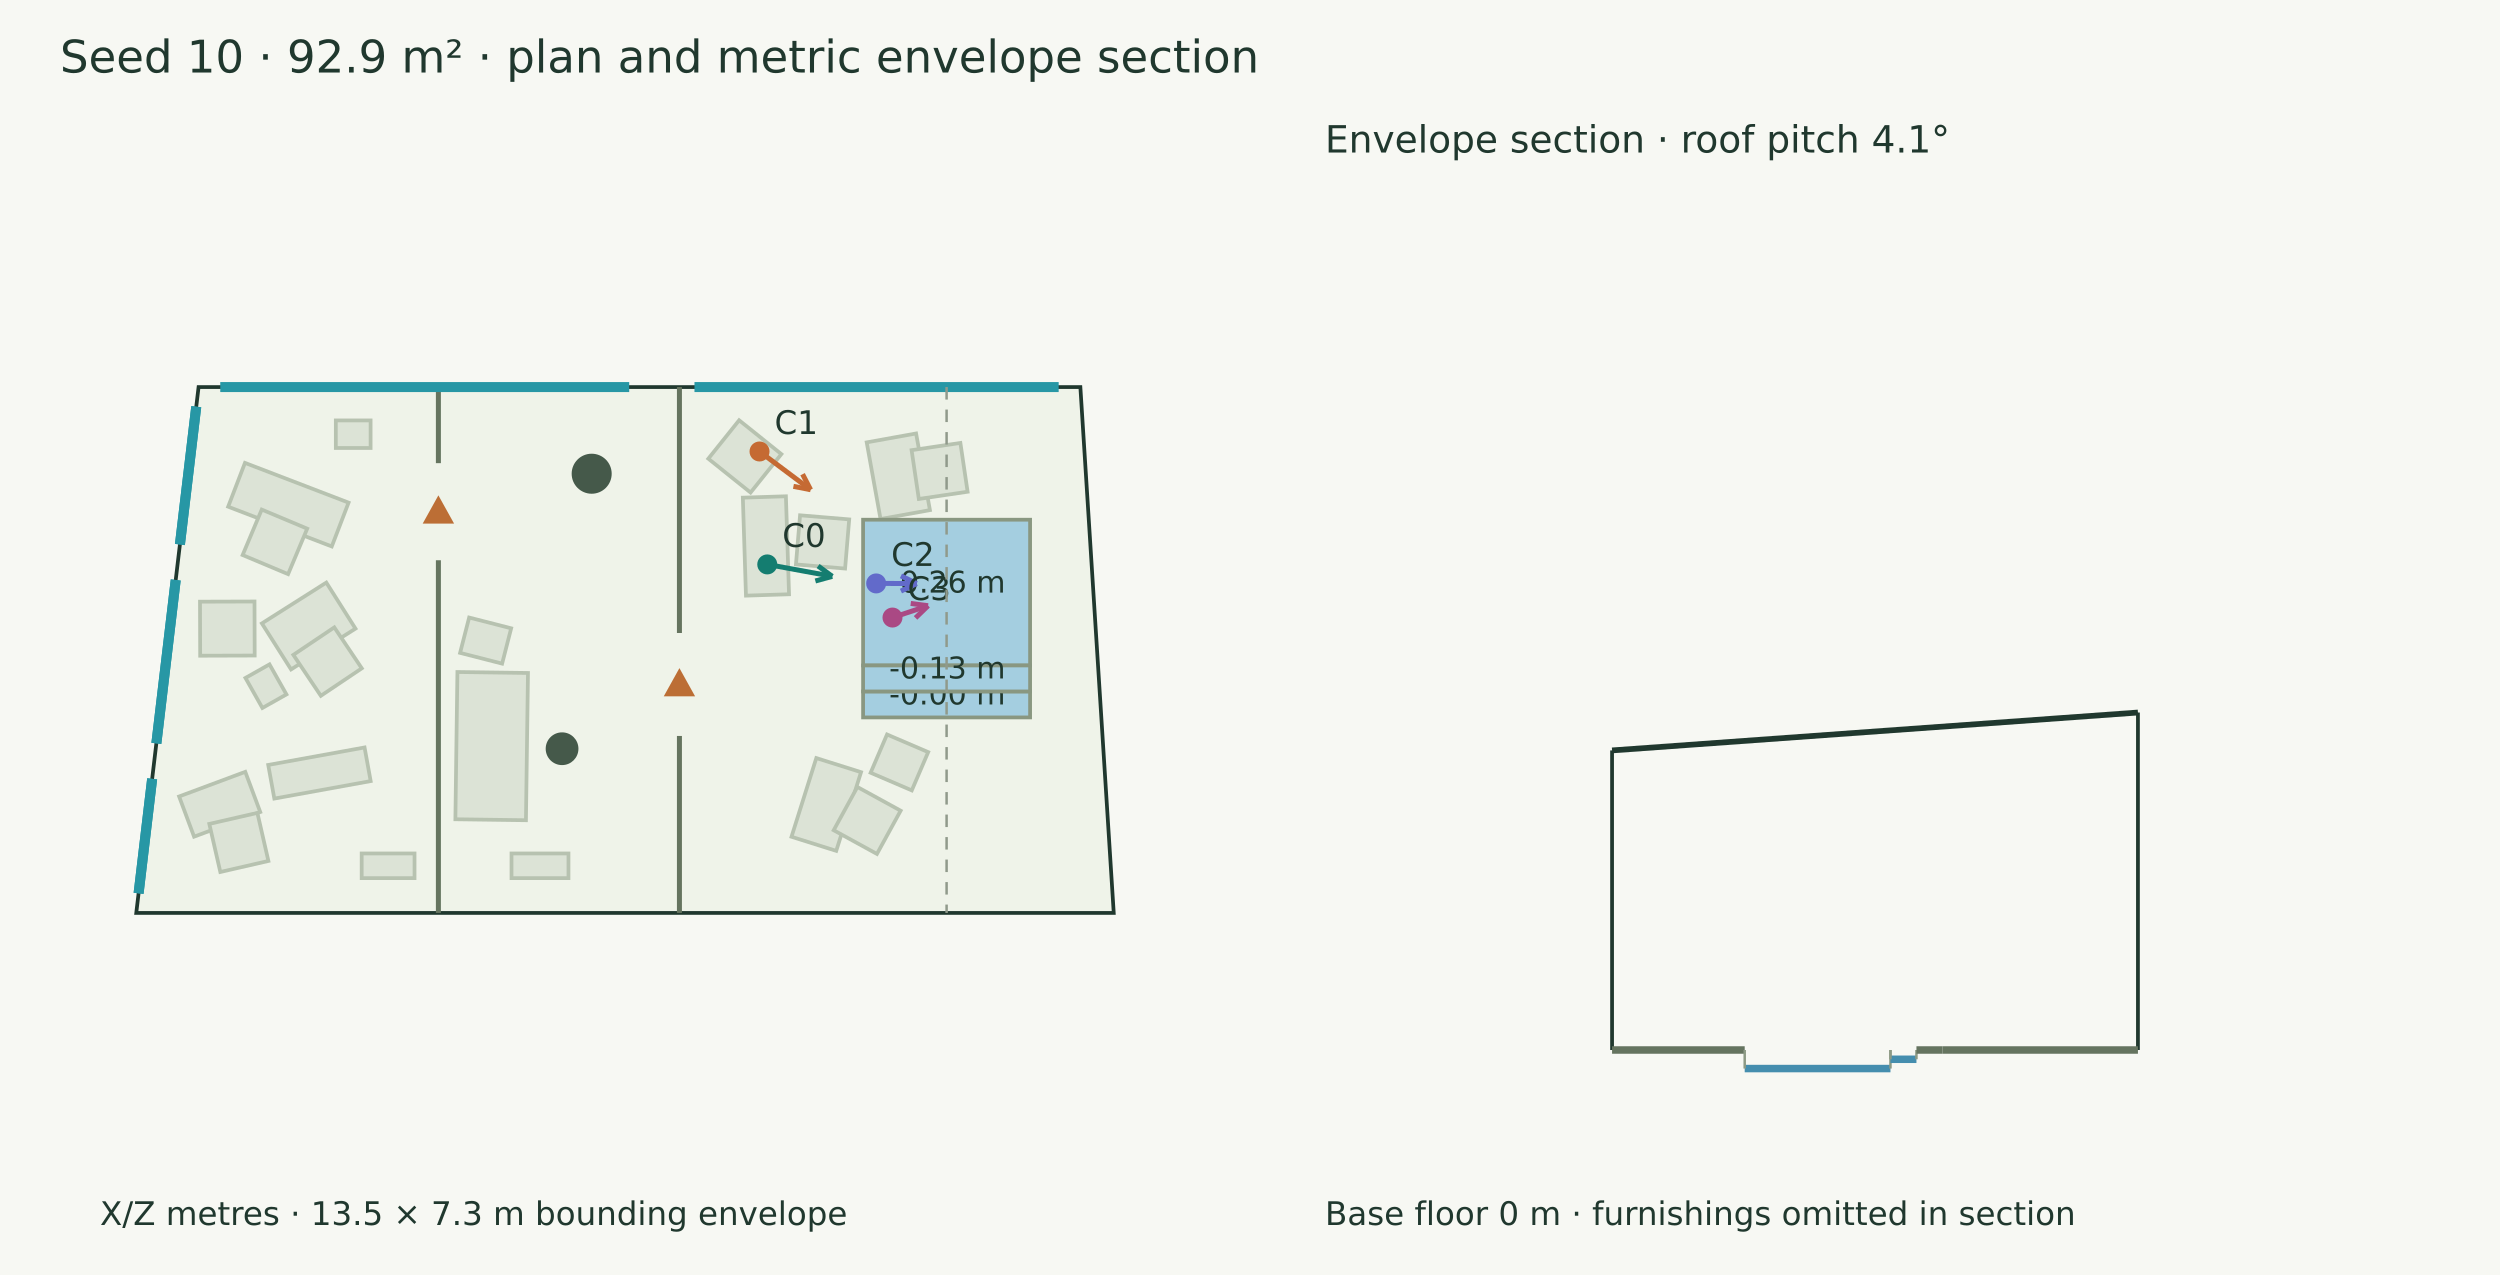
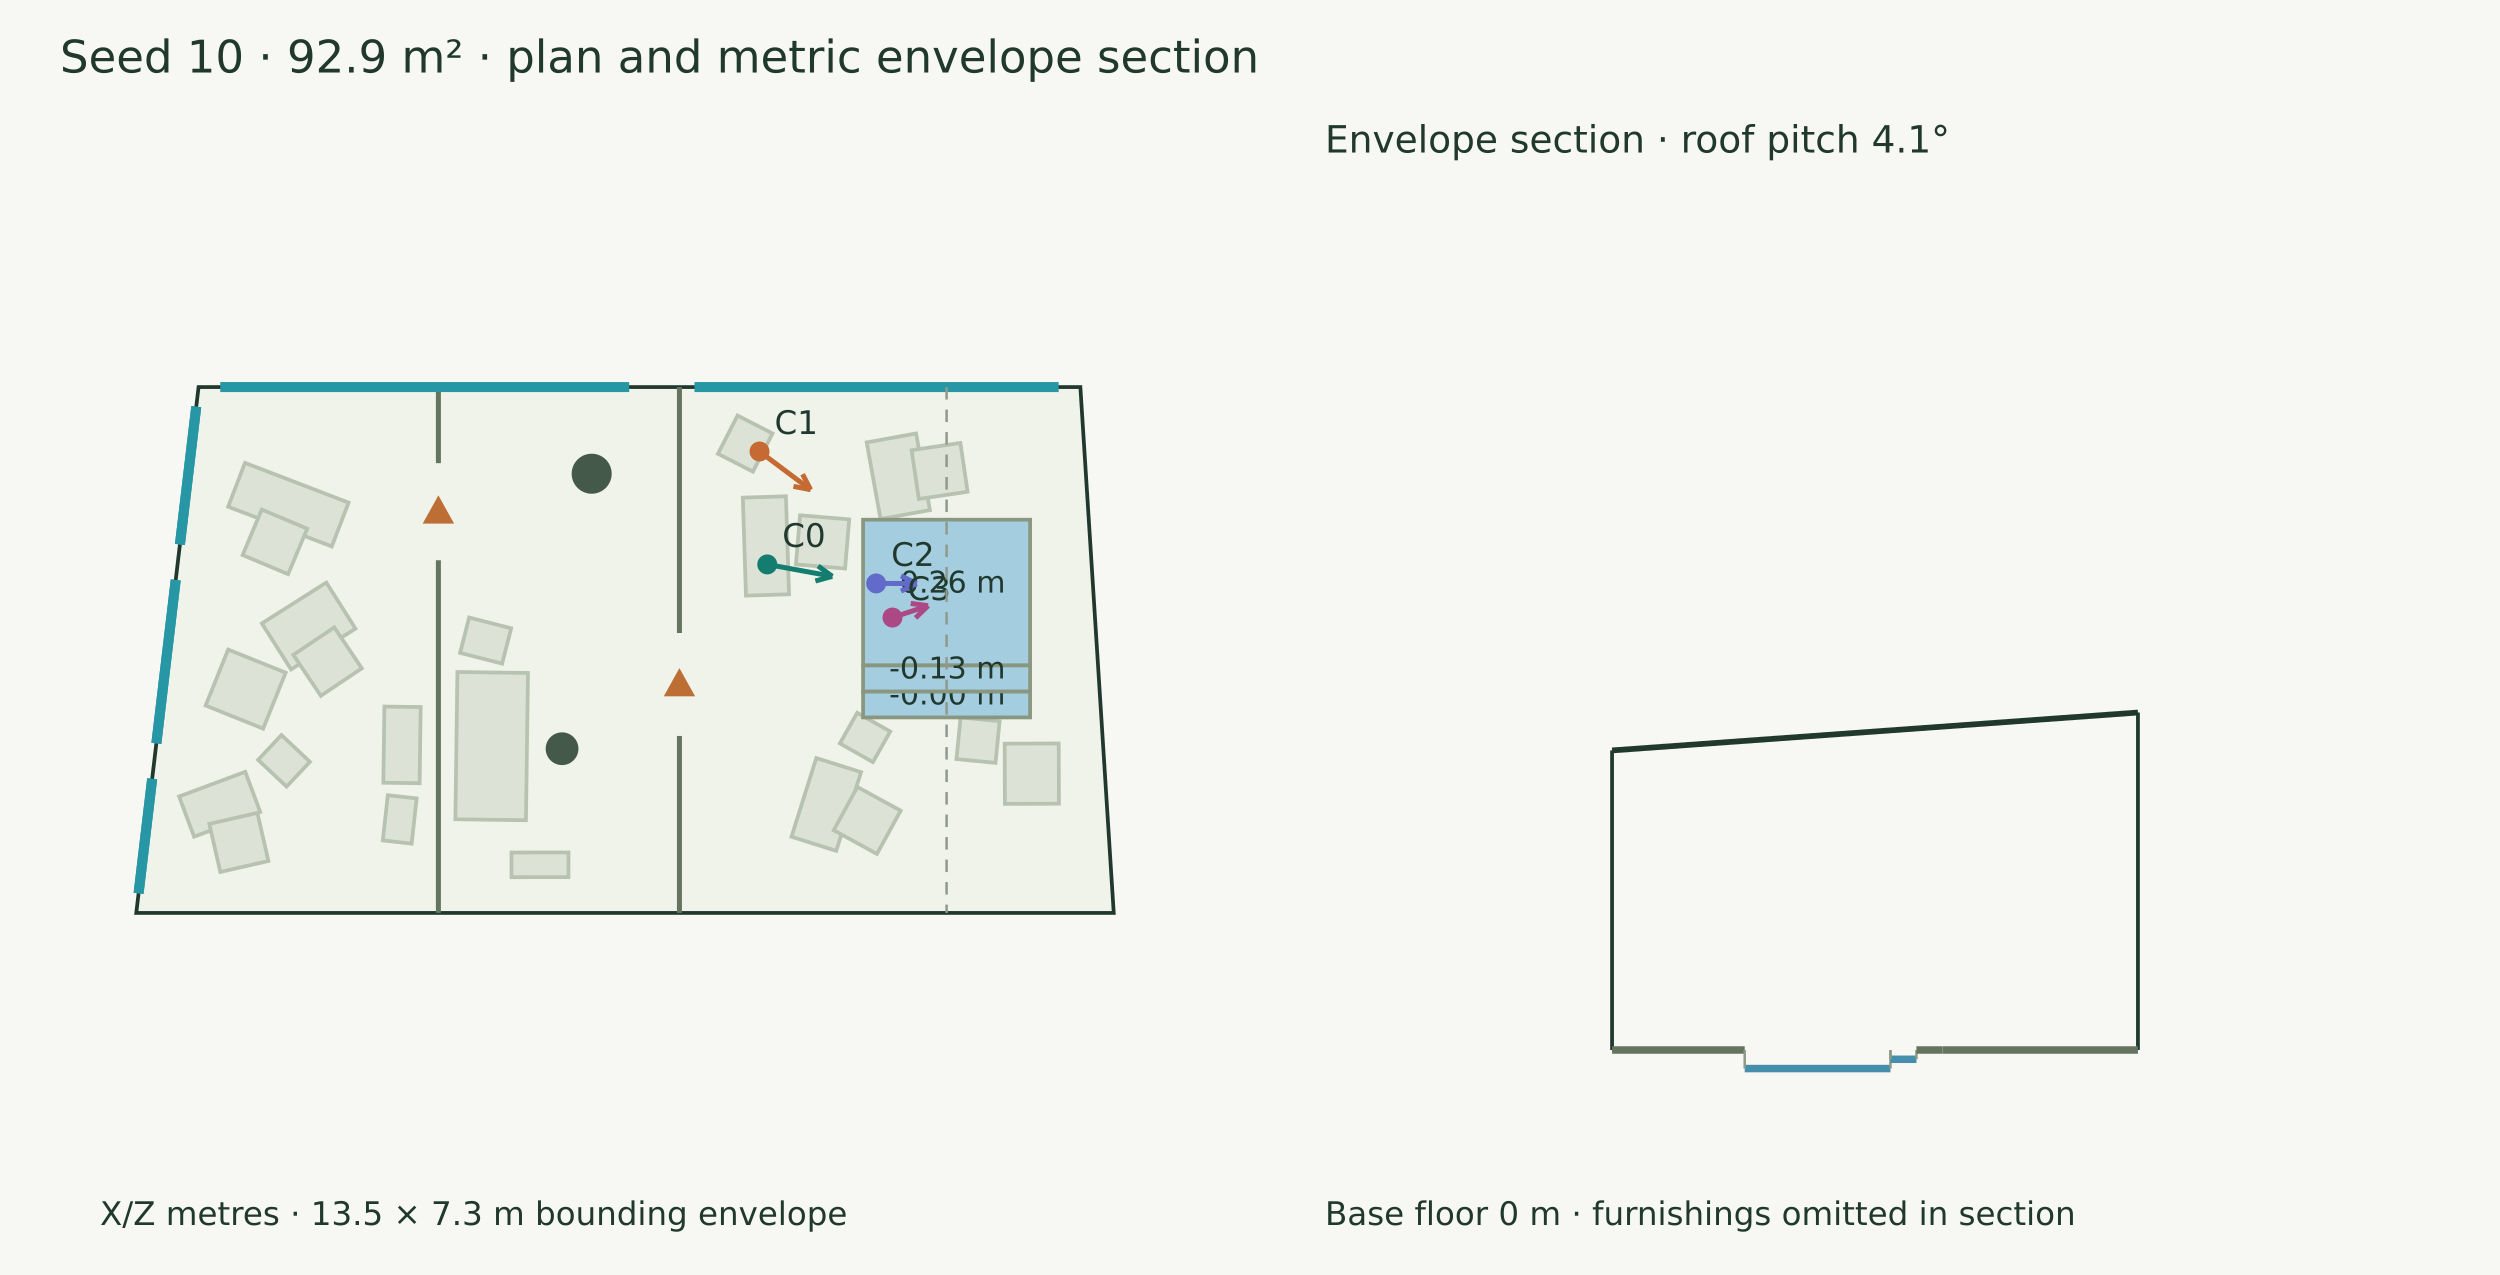
<svg xmlns="http://www.w3.org/2000/svg" width="1000" height="510" viewBox="0 0 1000 510">
  <rect width="100%" height="100%" fill="#f7f8f3" />
  <g font-family="DejaVu Sans" fill="#20382e">
    <text x="24.000" y="29.000" font-size="18">Seed 10 · 92.9 m² · plan and metric envelope section</text>
    <polygon points="79.430,154.825 432.144,154.825 445.494,365.175 54.506,365.175" fill="#eff3e9" stroke="#20382e" stroke-width="1.5" />
    <polygon points="104.756,249.355 130.523,233.027 142.190,251.439 116.423,267.767" fill="#dce3d6" stroke="#b7c2b0" stroke-width="1.5" />
    <polygon points="117.336,261.943 133.714,250.946 144.712,267.324 128.333,278.322" fill="#dce3d6" stroke="#b7c2b0" stroke-width="1.5" />
    <polygon points="71.644,318.583 98.109,308.732 104.095,324.814 77.630,334.665" fill="#dce3d6" stroke="#b7c2b0" stroke-width="1.5" />
    <polygon points="83.723,329.560 102.952,325.153 107.359,344.383 88.129,348.790" fill="#dce3d6" stroke="#b7c2b0" stroke-width="1.5" />
    <polygon points="97.987,185.153 139.430,201.058 132.704,218.584 91.261,202.680" fill="#dce3d6" stroke="#b7c2b0" stroke-width="1.5" />
    <polygon points="104.689,203.829 122.879,211.466 115.242,229.656 97.052,222.019" fill="#dce3d6" stroke="#b7c2b0" stroke-width="1.5" />
-     <polygon points="165.813,351.250 144.671,351.250 144.671,341.386 165.813,341.386" fill="#dce3d6" stroke="#b7c2b0" stroke-width="1.5" />
-     <polygon points="134.330,168.170 148.241,168.170 148.241,179.195 134.330,179.195" fill="#dce3d6" stroke="#b7c2b0" stroke-width="1.5" />
    <polygon points="298.385,238.257 297.134,199.063 314.363,198.513 315.614,237.707" fill="#dce3d6" stroke="#b7c2b0" stroke-width="1.5" />
    <polygon points="318.376,225.775 320.023,206.116 339.682,207.763 338.035,227.422" fill="#dce3d6" stroke="#b7c2b0" stroke-width="1.5" />
    <polygon points="316.600,334.710 326.524,303.230 344.414,308.870 334.490,340.350" fill="#dce3d6" stroke="#b7c2b0" stroke-width="1.5" />
    <polygon points="333.473,332.093 342.956,314.794 360.256,324.276 350.773,341.576" fill="#dce3d6" stroke="#b7c2b0" stroke-width="1.5" />
    <polygon points="352.213,207.605 346.681,176.951 366.438,173.385 371.970,204.039" fill="#dce3d6" stroke="#b7c2b0" stroke-width="1.5" />
    <polygon points="367.528,199.583 364.636,180.068 384.151,177.175 387.043,196.690" fill="#dce3d6" stroke="#b7c2b0" stroke-width="1.5" />
    <polygon points="355.776,251.720 362.058,219.041 382.433,222.958 376.150,255.637" fill="#dce3d6" stroke="#b7c2b0" stroke-width="1.5" />
    <polygon points="377.951,249.640 383.296,230.650 402.286,235.995 396.941,254.985" fill="#dce3d6" stroke="#b7c2b0" stroke-width="1.5" />
    <polygon points="182.152,327.703 182.965,268.800 211.189,269.190 210.376,328.092" fill="#dce3d6" stroke="#b7c2b0" stroke-width="1.5" />
-     <polygon points="227.389,351.250 204.605,351.250 204.605,341.386 227.389,341.386" fill="#dce3d6" stroke="#b7c2b0" stroke-width="1.5" />
+     <polygon points="227.395,350.846 204.610,350.871 204.599,341.007 227.384,340.982" fill="#dce3d6" stroke="#b7c2b0" stroke-width="1.5" />
+     <polygon points="153.339,313.081 153.759,282.621 168.264,282.822 167.844,313.281" fill="#dce3d6" stroke="#b7c2b0" stroke-width="1.5" />
    <polygon points="184.039,261.147 187.659,247.015 204.465,251.319 200.846,265.451" fill="#dce3d6" stroke="#b7c2b0" stroke-width="1.5" />
-     <polygon points="98.181,271.171 107.798,265.749 114.572,277.765 104.956,283.186" fill="#dce3d6" stroke="#b7c2b0" stroke-width="1.5" />
-     <polygon points="107.290,305.975 145.824,298.982 148.265,312.434 109.732,319.427" fill="#dce3d6" stroke="#b7c2b0" stroke-width="1.5" />
-     <polygon points="354.812,293.796 371.273,300.853 364.710,316.160 348.249,309.102" fill="#dce3d6" stroke="#b7c2b0" stroke-width="1.5" />
-     <polygon points="312.547,181.650 300.224,197.024 283.324,183.478 295.647,168.104" fill="#dce3d6" stroke="#b7c2b0" stroke-width="1.5" />
-     <polygon points="101.801,240.598 101.872,262.214 80.070,262.286 79.998,240.670" fill="#dce3d6" stroke="#b7c2b0" stroke-width="1.5" />
+     <polygon points="153.125,336.173 155.129,318.091 166.658,319.369 164.653,337.451" fill="#dce3d6" stroke="#b7c2b0" stroke-width="1.5" />
+     <polygon points="335.951,297.374 342.875,285.134 356.086,292.608 349.162,304.848" fill="#dce3d6" stroke="#b7c2b0" stroke-width="1.5" />
+     <polygon points="112.589,294.017 123.964,304.735 114.621,314.651 103.246,303.932" fill="#dce3d6" stroke="#b7c2b0" stroke-width="1.5" />
+     <polygon points="82.256,282.206 91.264,259.822 114.261,269.076 105.253,291.460" fill="#dce3d6" stroke="#b7c2b0" stroke-width="1.5" />
+     <polygon points="382.591,303.622 384.230,286.958 399.842,288.494 398.202,305.157" fill="#dce3d6" stroke="#b7c2b0" stroke-width="1.5" />
+     <polygon points="423.485,297.394 423.565,321.467 401.953,321.539 401.873,297.466" fill="#dce3d6" stroke="#b7c2b0" stroke-width="1.5" />
+     <polygon points="287.183,181.505 295.017,166.221 308.995,173.386 301.161,188.670" fill="#dce3d6" stroke="#b7c2b0" stroke-width="1.5" />
    <polygon points="345.236,207.885 412.038,207.885 412.038,266.184 345.236,266.184" fill="#a4cee0" stroke="#899781" stroke-width="1.5" />
    <text x="355.637" y="237.034" font-size="12">-0.26 m</text>
    <polygon points="345.236,276.577 412.038,276.577 412.038,286.971 345.236,286.971" fill="#a4cee0" stroke="#899781" stroke-width="1.5" />
    <text x="355.637" y="281.774" font-size="12">-0.00 m</text>
    <polygon points="345.236,266.184 412.038,266.184 412.038,276.577 345.236,276.577" fill="#a4cee0" stroke="#899781" stroke-width="1.5" />
    <text x="355.637" y="271.381" font-size="12">-0.13 m</text>
    <circle cx="236.67" cy="189.49" r="8.005" fill="#45594a" />
    <circle cx="224.826" cy="299.492" r="6.549" fill="#45594a" />
    <path d="M271.770,154.825 L271.770,253.199" stroke="#65745f" stroke-width="2" fill="none" />
    <path d="M271.770,294.382 L271.770,365.175" stroke="#65745f" stroke-width="2" fill="none" />
    <polygon points="271.770,268.791 266.770,277.791 276.770,277.791" fill="#bc6e35" stroke="#bc6e35" stroke-width="1.5" />
    <path d="M175.356,154.825 L175.356,185.264" stroke="#65745f" stroke-width="2" fill="none" />
    <path d="M175.356,224.099 L175.356,365.175" stroke="#65745f" stroke-width="2" fill="none" />
    <polygon points="175.356,199.681 170.356,208.681 180.356,208.681" fill="#bc6e35" stroke="#bc6e35" stroke-width="1.5" />
    <path d="M88.107,154.825 L251.680,154.825" stroke="#2797a5" stroke-width="4" fill="none" />
    <path d="M277.790,154.825 L423.467,154.825" stroke="#2797a5" stroke-width="4" fill="none" />
    <path d="M55.435,357.334 L60.863,311.526" stroke="#2797a5" stroke-width="4" fill="none" />
    <path d="M55.435,357.334 L60.863,311.526" stroke="#2797a5" stroke-width="4" fill="none" />
    <path d="M62.543,297.349 L70.287,231.988" stroke="#2797a5" stroke-width="4" fill="none" />
    <path d="M62.543,297.349 L70.287,231.988" stroke="#2797a5" stroke-width="4" fill="none" />
    <path d="M71.967,217.811 L78.501,162.666" stroke="#2797a5" stroke-width="4" fill="none" />
    <path d="M71.967,217.811 L78.501,162.666" stroke="#2797a5" stroke-width="4" fill="none" />
    <path d="M306.905,225.767 L332.892,230.541" stroke="#147d70" stroke-width="2" fill="none" />
    <path d="M332.892,230.541 L326.142,232.397" stroke="#147d70" stroke-width="2" fill="none" />
    <path d="M332.892,230.541 L327.242,226.408" stroke="#147d70" stroke-width="2" fill="none" />
    <circle cx="306.905" cy="225.767" r="4" fill="#147d70" />
    <text x="312.905" y="218.767" font-size="13">C0</text>
    <path d="M303.811,180.594 L324.244,195.886" stroke="#c56a33" stroke-width="2" fill="none" />
    <path d="M324.244,195.886 L317.373,194.547" stroke="#c56a33" stroke-width="2" fill="none" />
    <path d="M324.244,195.886 L321.022,189.672" stroke="#c56a33" stroke-width="2" fill="none" />
    <circle cx="303.811" cy="180.594" r="4" fill="#c56a33" />
    <text x="309.811" y="173.594" font-size="13">C1</text>
    <path d="M350.467,233.374 L366.678,233.403" stroke="#626aca" stroke-width="2" fill="none" />
    <path d="M366.678,233.403 L360.369,236.437" stroke="#626aca" stroke-width="2" fill="none" />
    <path d="M366.678,233.403 L360.380,230.347" stroke="#626aca" stroke-width="2" fill="none" />
    <circle cx="350.467" cy="233.374" r="4" fill="#626aca" />
    <text x="356.467" y="226.374" font-size="13">C2</text>
    <path d="M356.996,247.021 L371.236,242.290" stroke="#aa4984" stroke-width="2" fill="none" />
    <path d="M371.236,242.290 L366.214,247.167" stroke="#aa4984" stroke-width="2" fill="none" />
    <path d="M371.236,242.290 L364.294,241.388" stroke="#aa4984" stroke-width="2" fill="none" />
    <circle cx="356.996" cy="247.021" r="4" fill="#aa4984" />
    <text x="362.996" y="240.021" font-size="13">C3</text>
    <text x="40.000" y="490.000" font-size="13">X/Z metres · 13.5 × 7.3 m bounding envelope</text>
    <path d="M378.637,154.825 L378.637,365.175" stroke="#909a8b" stroke-width="1" stroke-dasharray="5 4" fill="none" />
    <path d="M644.825,300.163 L855.175,285.008" stroke="#20382e" stroke-width="2.3" fill="none" />
    <path d="M644.825,420.000 L644.825,300.163" stroke="#20382e" stroke-width="1.5" fill="none" />
    <path d="M855.175,420.000 L855.175,285.008" stroke="#20382e" stroke-width="1.5" fill="none" />
    <path d="M644.825,420.000 L697.885,420.000" stroke="#65745f" stroke-width="3" fill="none" />
    <path d="M644.825,420.000 L644.825,420.000" stroke="#8d9a85" stroke-width="1" fill="none" />
    <path d="M697.885,420.000 L697.885,420.000" stroke="#8d9a85" stroke-width="1" fill="none" />
    <path d="M697.885,427.422 L756.184,427.422" stroke="#458eae" stroke-width="3" fill="none" />
    <path d="M697.885,420.000 L697.885,427.422" stroke="#8d9a85" stroke-width="1" fill="none" />
    <path d="M756.184,420.000 L756.184,427.422" stroke="#8d9a85" stroke-width="1" fill="none" />
    <path d="M756.184,423.711 L766.577,423.711" stroke="#458eae" stroke-width="3" fill="none" />
    <path d="M756.184,420.000 L756.184,423.711" stroke="#8d9a85" stroke-width="1" fill="none" />
    <path d="M766.577,420.000 L766.577,423.711" stroke="#8d9a85" stroke-width="1" fill="none" />
    <path d="M766.577,420.000 L776.971,420.000" stroke="#65745f" stroke-width="3" fill="none" />
    <path d="M766.577,420.000 L766.577,420.000" stroke="#8d9a85" stroke-width="1" fill="none" />
    <path d="M776.971,420.000 L776.971,420.000" stroke="#8d9a85" stroke-width="1" fill="none" />
    <path d="M776.971,420.000 L855.175,420.000" stroke="#65745f" stroke-width="3" fill="none" />
    <path d="M776.971,420.000 L776.971,420.000" stroke="#8d9a85" stroke-width="1" fill="none" />
    <path d="M855.175,420.000 L855.175,420.000" stroke="#8d9a85" stroke-width="1" fill="none" />
    <text x="530.000" y="61.000" font-size="15">Envelope section · roof pitch 4.1°</text>
    <text x="530.000" y="490.000" font-size="13">Base floor 0 m · furnishings omitted in section</text>
  </g>
</svg>
